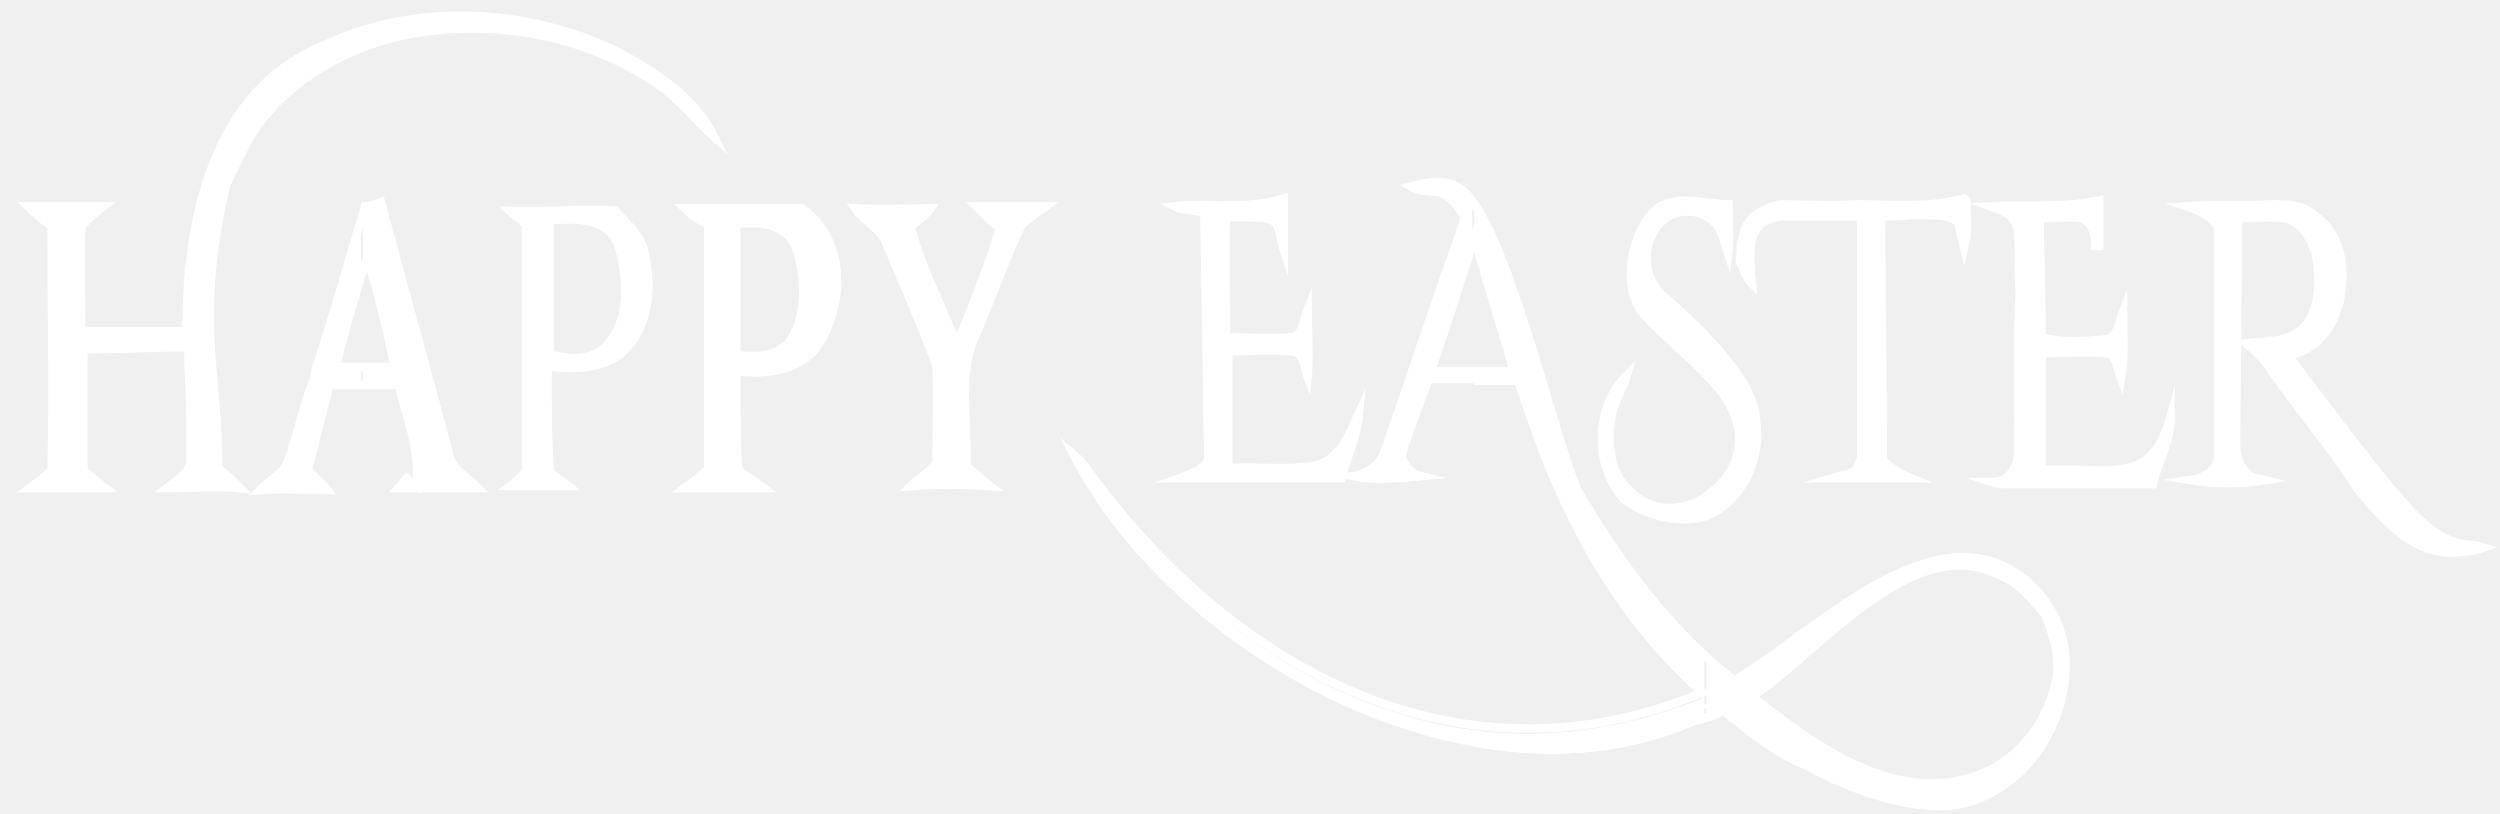
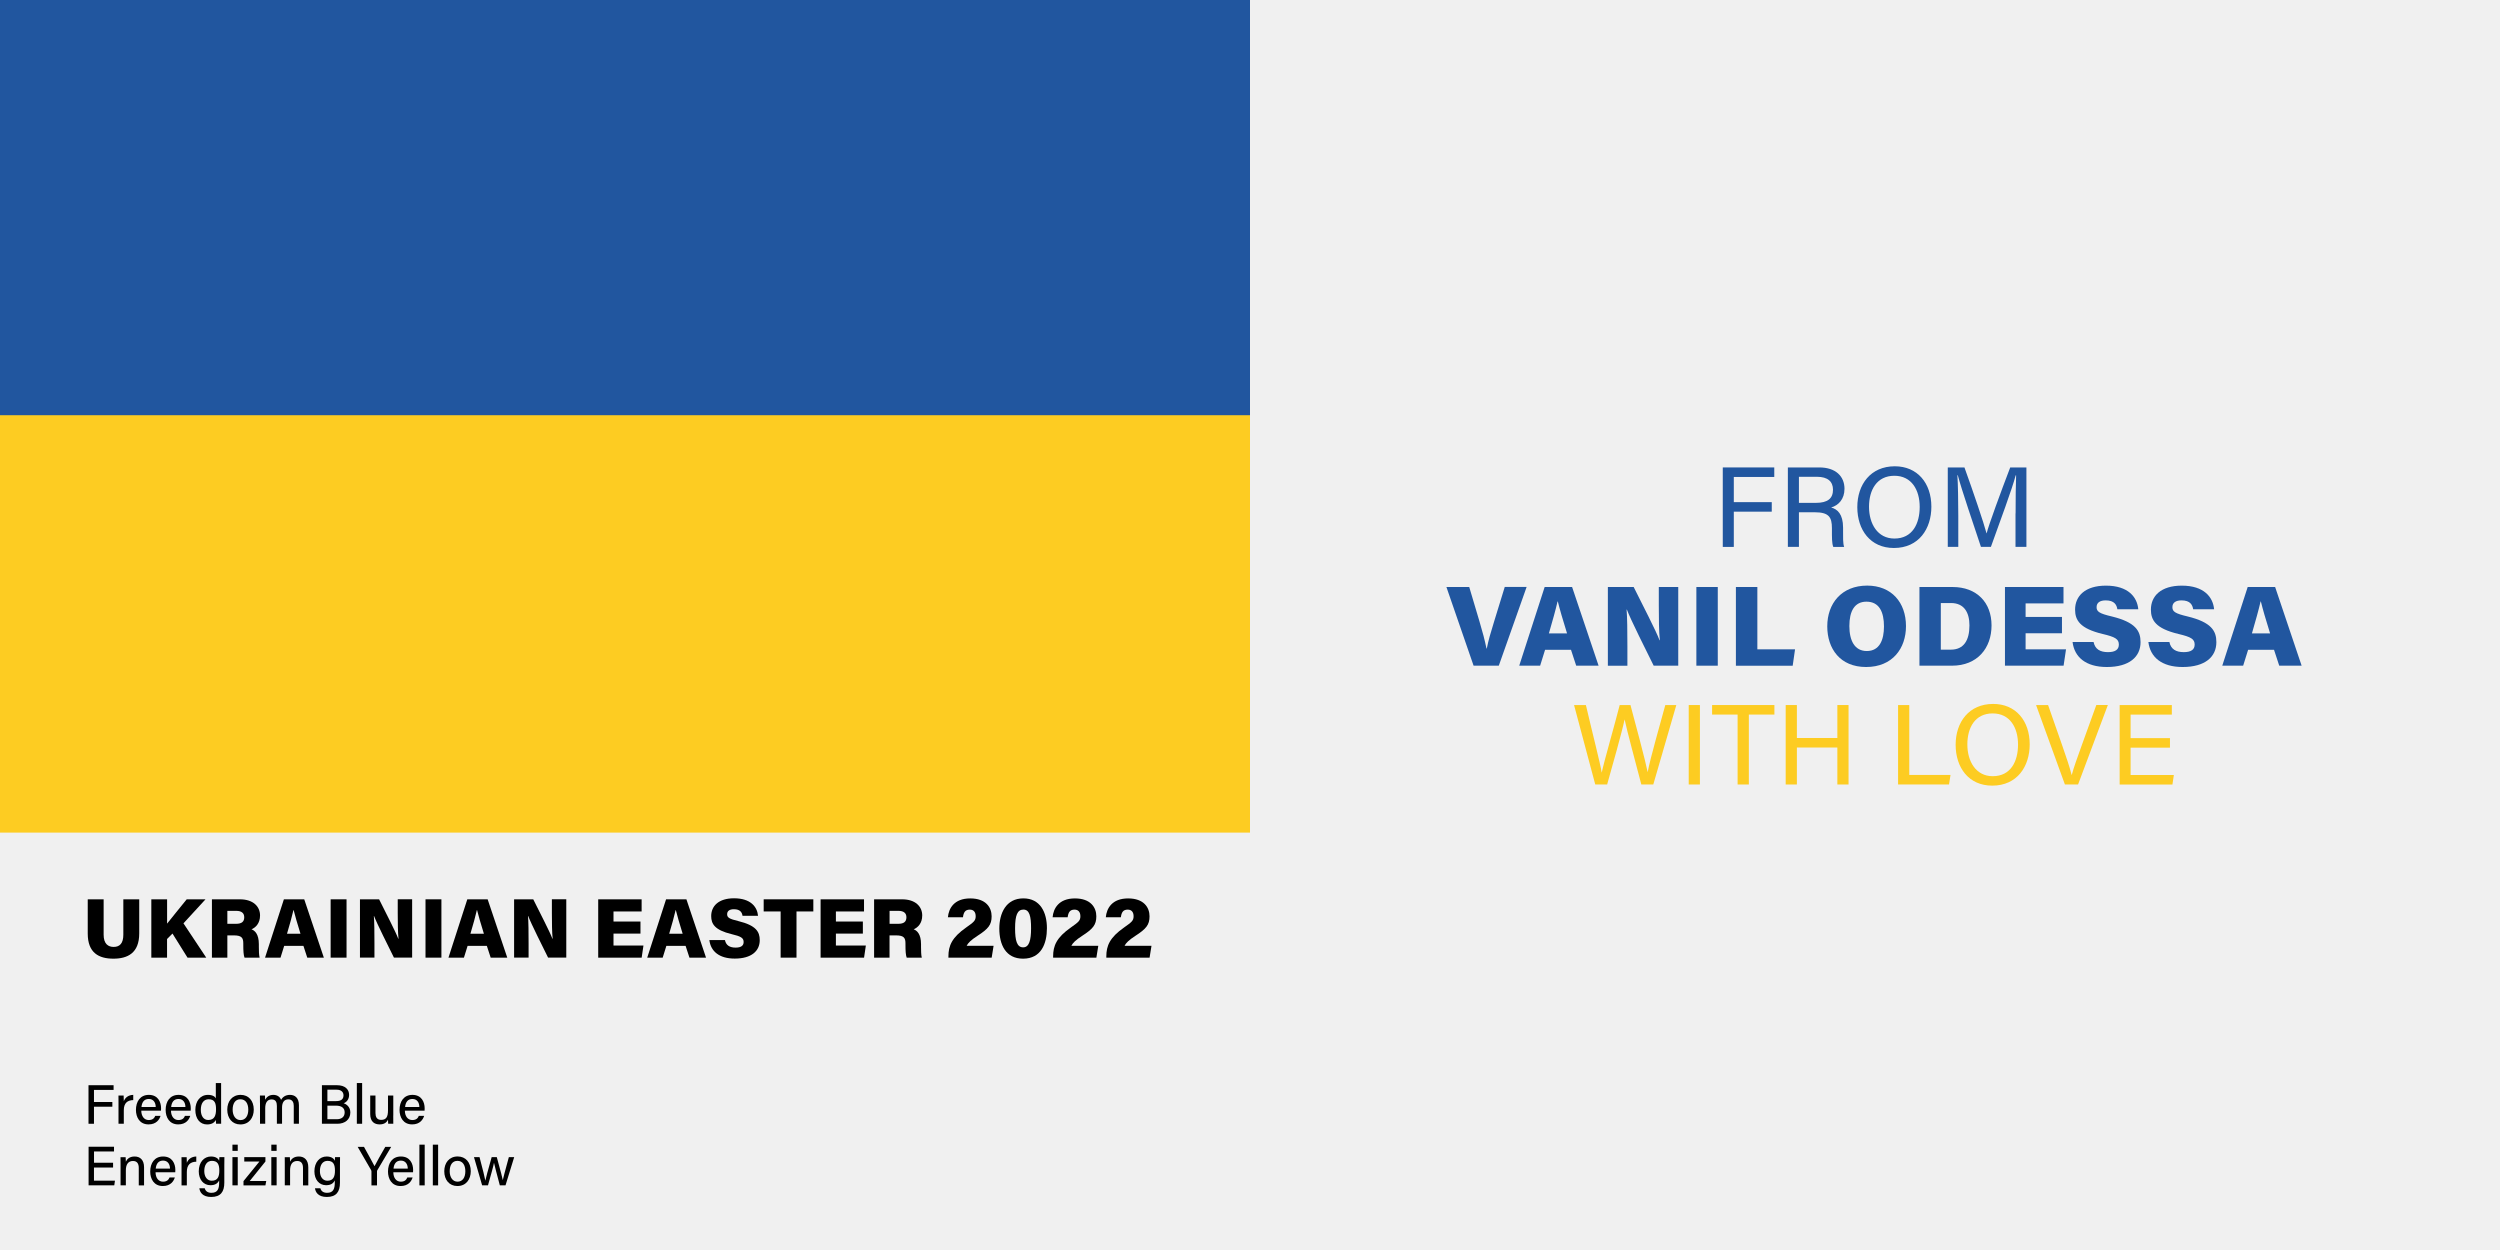
- <svg xmlns="http://www.w3.org/2000/svg" width="126" height="41" viewBox="0 0 126 41" fill="none">
-   <path d="M16.3 2.3C20.9 0.1 26.6 0.4 31.1 2.6C33 3.6 35 4.9 36 6.9C35.1 6.1 34.4 5.2 33.5 4.5C30.1 2 25.6 1 21.4 1.6C18.4 2 15.4 3.4 13.4 5.8C12.5 6.8 12 8.1 11.4 9.3C9.8 16.1 11 18.7 11 23.6C11.4 23.9 11.8 24.3 12.1 24.6C10.9 24.5 9.6 24.6 8.4 24.6C8.9 24.2 9.7 23.8 9.6 23V22.6C9.6 21.2 9.6 19.9 9.5 18.4V17.5C7.8 17.5 5.9 17.6 4.2 17.6C4.2 19.6 4.2 21.7 4.2 23.7C4.6 24 4.9 24.3 5.3 24.6C4 24.6 2.8 24.6 1.5 24.6C1.9 24.3 2.3 24 2.6 23.7C2.7 19.6 2.6 15.5 2.6 11.4C2.2 11.1 1.8 10.8 1.4 10.4C2.7 10.4 3.9 10.4 5.2 10.4C4.8 10.7 4.5 11 4.1 11.4C4 13.2 4.1 14.9 4.1 16.7C5.9 16.7 7.7 16.7 9.4 16.7C9.4 12.2 10.2 4.8 16.3 2.3Z" stroke="white" stroke-width="0.429" stroke-miterlimit="22.926" />
-   <path d="M16.3 2.3C20.9 0.1 26.6 0.4 31.1 2.6C33 3.6 35 4.9 36 6.9C35.1 6.1 34.4 5.2 33.5 4.5C30.1 2 25.6 1 21.4 1.6C18.4 2 15.4 3.4 13.4 5.8C12.5 6.8 12 8.1 11.4 9.3C9.8 16.1 11 18.7 11 23.6C11.4 23.9 11.8 24.3 12.1 24.6C10.9 24.5 9.6 24.6 8.4 24.6C8.9 24.2 9.7 23.8 9.6 23V22.6C9.6 21.2 9.6 19.9 9.5 18.4V17.5C7.8 17.5 5.9 17.6 4.2 17.6C4.2 19.6 4.2 21.7 4.2 23.7C4.6 24 4.9 24.3 5.3 24.6C4 24.6 2.8 24.6 1.5 24.6C1.9 24.3 2.3 24 2.6 23.7C2.7 19.6 2.6 15.5 2.6 11.4C2.2 11.1 1.8 10.8 1.4 10.4C2.7 10.4 3.9 10.4 5.2 10.4C4.8 10.7 4.5 11 4.1 11.4C4 13.2 4.1 14.9 4.1 16.7C5.9 16.7 7.7 16.7 9.4 16.7C9.4 12.2 10.2 4.8 16.3 2.3Z" fill="white" />
-   <path d="M18.4 10.4C18.6 10.4 19 10.3 19.2 10.2C20.1 13.6 22 20.4 22.6 22.8C22.7 23.6 23.5 24 24.1 24.6C22.8 24.6 21.5 24.6 20.1 24.6C20.2 24.5 20.4 24.2 20.5 24.1L21 24.5C21.2 22.7 20.5 21.1 20.1 19.4C18.9 19.4 17.7 19.4 16.6 19.4C16.5 19.8 16.4 20.2 16.3 20.6L15.5 23.7C15.8 24 16.2 24.3 16.5 24.7C15.4 24.7 14.3 24.6 13.1 24.7C13.5 24.3 14 24 14.4 23.5C15 22.1 15.2 20.6 15.8 19.2L15.9 18.7C16.8 15.9 17.6 13.1 18.4 10.4ZM16.9 18.5C17.9 18.5 18.9 18.5 19.9 18.5C19.5 16.7 19.1 14.8 18.5 13C17.9 14.8 17.4 16.6 16.9 18.5Z" stroke="white" stroke-width="0.429" stroke-miterlimit="22.926" />
-   <path d="M18.4 10.4C18.6 10.4 19 10.3 19.2 10.2C20.1 13.6 22 20.4 22.6 22.8C22.7 23.6 23.5 24 24.1 24.6C22.8 24.6 21.5 24.6 20.1 24.6C20.2 24.5 20.4 24.2 20.5 24.1L21 24.5C21.2 22.7 20.5 21.1 20.1 19.4H18.3V18.5C18.8 18.5 19.3 18.5 19.8 18.5C19.4 16.7 19 14.8 18.4 13L18.3 13.4V10.7L18.4 10.4ZM18.3 19.4C17.7 19.4 17.1 19.4 16.5 19.4C16.4 19.8 16.3 20.2 16.2 20.6L15.4 23.7C15.7 24 16.1 24.3 16.4 24.7C15.3 24.7 14.2 24.6 13 24.7C13.4 24.3 13.9 24 14.3 23.5C14.9 22.1 15.1 20.6 15.7 19.2L15.8 18.7C16.6 16 17.4 13.4 18.2 10.7V13.4C17.7 15.1 17.2 16.8 16.7 18.5C17.2 18.5 17.7 18.5 18.2 18.5V19.4H18.3Z" fill="white" />
-   <path d="M43.1 10.5C44.4 10.6 45.7 10.5 46.9 10.5C46.6 10.9 46.3 11.1 45.9 11.4C46.4 13.5 47.5 15.4 48.2 17.4C49 15.5 49.8 13.5 50.4 11.5C50 11.2 49.6 10.8 49.2 10.4H52.7C52.3 10.7 51.9 11 51.5 11.3C50.7 13 50 14.9 49.3 16.6C48.2 18.7 48.8 21.2 48.7 23.5C49.1 23.8 49.5 24.2 49.9 24.5C48.4 24.4 47.3 24.4 45.9 24.5C46.3 24.1 46.9 23.8 47.2 23.3C47.2 21.7 47.3 20 47.2 18.4C46.4 16.3 45.5 14.2 44.6 12.1C44.3 11.5 43.5 11.1 43.1 10.5Z" stroke="white" stroke-width="0.429" stroke-miterlimit="22.926" />
-   <path d="M43.1 10.5C44.4 10.6 45.7 10.5 46.9 10.5C46.6 10.9 46.3 11.1 45.9 11.4C46.4 13.5 47.5 15.4 48.2 17.4C49 15.5 49.8 13.5 50.4 11.5C50 11.2 49.6 10.8 49.2 10.4H52.7C52.3 10.7 51.9 11 51.5 11.3C50.7 13 50 14.9 49.3 16.6C48.2 18.7 48.8 21.2 48.7 23.5C49.1 23.8 49.5 24.2 49.9 24.5C48.4 24.4 47.3 24.4 45.9 24.5C46.3 24.1 46.9 23.8 47.2 23.3C47.2 21.7 47.3 20 47.2 18.4C46.4 16.3 45.5 14.2 44.6 12.1C44.3 11.5 43.5 11.1 43.1 10.5Z" fill="white" />
-   <path fill-rule="evenodd" clip-rule="evenodd" d="M27.8 18.7C27.8 20.4 27.8 22 27.9 23.7C28.3 24 28.8 24.3 29.2 24.7C27.8 24.7 26.5 24.7 25.1 24.7C25.5 24.4 25.9 24.1 26.3 23.7C26.3 19.6 26.3 15.5 26.3 11.4C25.9 11.1 25.5 10.8 25.2 10.4C27.2 10.5 29.1 10.3 31.1 10.4C31.7 11.1 32.5 11.7 32.7 12.7C33.1 14.5 32.9 16.7 31.4 17.9C30.4 18.8 29.1 18.8 27.8 18.7ZM27.9 11.3V17.7C28.8 17.9 29.8 18 30.5 17.2C31.6 15.9 31.4 14 31 12.5C30.6 11.2 29 11.2 27.9 11.3Z" fill="white" />
-   <path d="M25.2 10.5C27.2 10.6 29.1 10.4 31.1 10.5C31.7 11.2 32.5 11.8 32.7 12.8C33.1 14.6 32.9 16.8 31.4 18C30.4 18.8 29 18.8 27.8 18.7C27.8 20.4 27.8 22 27.9 23.7C28.3 24 28.8 24.3 29.2 24.7C27.8 24.7 26.5 24.7 25.1 24.7C25.5 24.4 25.9 24.1 26.3 23.7C26.3 19.6 26.3 15.5 26.3 11.4C26 11.1 25.6 10.8 25.2 10.5ZM27.9 11.3V17.7C28.8 17.9 29.8 18 30.5 17.2C31.6 15.9 31.4 14 31 12.5C30.6 11.2 29 11.2 27.9 11.3Z" fill="white" />
-   <path d="M34.5 10.5C35.3 10.5 40.1 10.5 40.4 10.5C42.6 12 42.6 15.2 41.3 17.3C40.4 18.7 38.6 18.9 37.1 18.7C37.1 20.4 37.1 22 37.2 23.7C37.6 24 38.1 24.3 38.5 24.6C37.2 24.6 35.8 24.6 34.5 24.6C34.9 24.3 35.3 24 35.7 23.6V11.3C35.2 11.1 34.8 10.8 34.5 10.5ZM37.1 11.3C37.1 13.5 37.1 15.7 37.1 17.9C38 18 39.2 18 39.8 17.2C40.7 15.9 40.6 14.1 40.2 12.7C39.8 11.3 38.3 11.1 37.1 11.3Z" stroke="white" stroke-width="0.429" stroke-miterlimit="22.926" />
-   <path d="M38.8 10.5C39.6 10.5 40.3 10.5 40.4 10.5C42.6 12 42.6 15.2 41.3 17.3C40.7 18.2 39.8 18.6 38.8 18.7V17.8C39.2 17.7 39.6 17.5 39.8 17.1C40.7 15.8 40.6 14 40.2 12.6C40 11.9 39.4 11.5 38.8 11.4V10.5ZM34.5 10.5C35 10.5 37.3 10.5 38.8 10.5V11.4C38.3 11.3 37.6 11.3 37.1 11.3C37.1 13.5 37.1 15.7 37.1 17.9C37.6 17.9 38.3 18 38.8 17.8V18.7C38.2 18.8 37.6 18.8 37.1 18.7C37.1 20.4 37.1 22 37.2 23.7C37.6 24 38.1 24.3 38.5 24.6C37.2 24.6 35.8 24.6 34.5 24.6C34.9 24.3 35.3 24 35.7 23.6V11.3C35.2 11.1 34.8 10.8 34.5 10.5Z" fill="white" />
-   <path d="M71.1 9.4C71.9 9.2 72.7 9 73.4 9.4C75.7 10.4 78.2 21.7 79.5 24.7C81.6 28.3 84.1 31.7 87.4 34.3C90.9 32.3 96.5 26.5 100.9 28.5C102.9 29.4 104.2 31.5 104.1 33.7C104 36.6 102.2 39.5 99.3 40.4C96.9 41.2 93 39.7 91.1 38.6C89.8 38.1 88.7 37.3 87.6 36.4C87.3 36.2 87.1 36 86.8 35.8C86.3 36.2 85.6 36.2 85 36.5C73.8 41 59.2 32.8 54.1 22.9C54.7 23.4 55 24 55.5 24.6C62.7 34 73.9 39.9 85.8 34.9C80.9 30.5 78.4 25.1 76.5 19.1C74.7 19.1 73 19.1 72 19.1C71.7 19.9 70.3 23.5 70.7 23.2C70.9 23.6 71.2 23.9 71.6 24C70.5 24.1 69.3 24.2 68.2 24C68.9 23.9 69.6 23.4 69.8 22.7C71.1 19 72.3 15.3 73.6 11.7C73.7 11.4 73.8 11.2 73.8 10.9C73.5 10.4 73.1 9.9 72.6 9.7C72.2 9.6 71.6 9.7 71.1 9.4ZM72.1 18.7C73.5 18.7 74.9 18.7 76.3 18.7L74.3 12C73.6 14.2 72.9 16.5 72.1 18.7ZM88.3 35.1C91.6 37.7 95.8 40.8 100.1 38.9C101.9 38.1 103.2 36.3 103.6 34.4C103.9 33.2 103.5 32.1 103.1 31C102.4 30.2 101.8 29.4 100.8 29C96.4 26.7 91.7 32.9 88.3 35.1ZM85.9 35.5C86 35.7 86 35.7 85.9 35.5V35.5Z" stroke="white" stroke-width="0.429" stroke-miterlimit="22.926" />
-   <path d="M96 28.7C97.7 28 99.3 27.8 100.9 28.5C102.9 29.4 104.2 31.5 104.1 33.7C104 36.6 102.2 39.5 99.3 40.4C98.4 40.7 97.2 40.7 96 40.4V39.2C97.3 39.5 98.7 39.4 100.1 38.8C101.9 38 103.2 36.2 103.6 34.3C103.9 33.1 103.5 32 103.1 30.9C102.4 30.1 101.8 29.3 100.8 28.9C99.2 28.1 97.6 28.4 96 29.1V28.7V28.7ZM86 33C86.5 33.4 87 33.9 87.5 34.3C89.8 33 93 30 96.1 28.7V29.2C93.3 30.6 90.6 33.7 88.4 35.1C90.6 36.8 93.3 38.8 96.1 39.4V40.6C94.3 40.3 92.4 39.5 91.2 38.8C89.9 38.3 88.8 37.5 87.7 36.6C87.4 36.4 87.2 36.2 86.9 36C86.6 36.2 86.3 36.3 86 36.4V35.7V33V33ZM74.2 10.1C76.2 12.9 78.4 22 79.5 24.7C81.2 27.8 83.3 30.7 85.9 33.1V35.6V35.5V35.6V36.3C85.6 36.4 85.3 36.5 85 36.7C81.6 38.1 77.8 38.3 74.2 37.6V36.8C77.9 37.3 81.8 36.8 85.8 35.2C80.9 30.8 78.4 25.4 76.5 19.4C75.7 19.4 75 19.4 74.3 19.4V18.8C75 18.8 75.7 18.8 76.4 18.8L74.4 12.1L74.3 12.5V10.1H74.2ZM71.1 9.4C71.9 9.2 72.7 9 73.4 9.4C73.7 9.5 73.9 9.8 74.2 10.1V12.4C73.5 14.5 72.8 16.6 72.1 18.7C72.8 18.7 73.5 18.7 74.2 18.7V19.3C73.3 19.3 72.5 19.3 72 19.3C71.7 20.1 70.3 23.7 70.7 23.4C70.9 23.8 71.2 24.1 71.6 24.2C70.5 24.3 69.3 24.4 68.2 24.2C68.9 24.1 69.6 23.6 69.8 22.9C71.1 19.2 72.3 15.5 73.6 11.9C73.7 11.6 73.8 11.4 73.8 11.1C73.5 10.6 73.1 10.1 72.6 9.9C72.2 9.6 71.6 9.7 71.1 9.4ZM74.2 37.6V36.8C66.8 35.8 60.2 31.1 55.5 24.8C55 24.3 54.7 23.6 54.1 23.1C57.7 29.9 65.8 36 74.2 37.6Z" fill="white" />
-   <path d="M59.2 10.4C61 10.2 62.9 10.6 64.7 10C64.7 10.9 64.7 11.7 64.7 12.6C64.5 12 64.6 11.2 63.9 11C63.2 10.9 62.5 11 61.8 10.9C61.7 12.9 61.8 15 61.8 17C62.9 17 64 17.1 65.1 17C65.7 16.9 65.7 16.1 65.9 15.6C65.9 16.7 66 17.9 65.9 19C65.7 18.5 65.8 17.8 65.1 17.7C64 17.6 62.9 17.7 61.9 17.7C61.9 19.7 61.9 21.7 61.9 23.6C63.3 23.5 64.7 23.7 66.1 23.5C67.5 23.3 68 21.9 68.5 20.8C68.4 22 67.9 23 67.6 24.1C65.8 24.1 64 24.1 62.2 24.1H59.5C59.8 24 60.1 23.8 60.4 23.7C60.7 23.5 60.9 23.3 60.9 23L60.7 10.7C60.2 10.6 59.6 10.6 59.2 10.4Z" stroke="white" stroke-width="0.429" stroke-miterlimit="22.926" />
-   <path d="M59.2 10.4C61 10.2 62.9 10.6 64.7 10C64.7 10.9 64.7 11.7 64.7 12.6C64.5 12 64.6 11.2 63.9 11C63.2 10.9 62.5 11 61.8 10.9C61.7 12.9 61.8 15 61.8 17C62.9 17 64 17.1 65.1 17C65.7 16.9 65.7 16.1 65.9 15.6C65.9 16.7 66 17.9 65.9 19C65.7 18.5 65.8 17.8 65.1 17.7C64 17.6 62.9 17.7 61.9 17.7C61.9 19.7 61.9 21.7 61.9 23.6C63.3 23.5 64.7 23.7 66.1 23.5C67.5 23.3 68 21.9 68.5 20.8C68.4 22 67.9 23 67.6 24.1C65.8 24.1 64 24.1 62.2 24.1H59.5C59.8 24 60.1 23.8 60.4 23.7C60.7 23.5 60.9 23.3 60.9 23L60.7 10.7C60.2 10.6 59.6 10.6 59.2 10.4Z" fill="white" />
-   <path d="M83.9 10.3C84.9 9.9 86 10.3 87.1 10.3C87.1 11.1 87.2 12 87.1 12.8C86.9 12.2 86.8 11.5 86.3 11.1C85.7 10.6 84.8 10.5 84.1 10.9C82.8 11.7 82.6 13.7 83.7 14.8C85.3 16.2 88.5 19.1 88.5 21.2C88.8 23.1 87.8 25.3 86 26C84.4 26.5 82.6 25.8 81.8 25.1C80.3 23.4 80.4 20.5 82 18.9C81.8 19.6 81.3 20.3 81.2 21.1C81 22.3 81.1 23.8 82.1 24.7C83.1 25.8 84.8 25.9 86 25C87.5 24 88.7 21.8 86.3 19.2C85.2 18 83.9 17 82.8 15.8C81.5 14.2 82.5 10.8 83.9 10.3Z" stroke="white" stroke-width="0.429" stroke-miterlimit="22.926" />
-   <path d="M83.9 10.3C84.9 9.9 86 10.3 87.1 10.3C87.1 11.1 87.2 12 87.1 12.8C86.9 12.2 86.8 11.5 86.3 11.1C85.7 10.6 84.8 10.5 84.1 10.9C82.8 11.7 82.6 13.7 83.7 14.8C85.3 16.2 88.5 19.1 88.5 21.2C88.8 23.1 87.8 25.3 86 26C84.4 26.5 82.6 25.8 81.8 25.1C80.3 23.4 80.4 20.5 82 18.9C81.8 19.6 81.3 20.3 81.2 21.1C81 22.3 81.1 23.8 82.1 24.7C83.1 25.8 84.8 25.9 86 25C87.5 24 88.7 21.8 86.3 19.2C85.2 18 83.9 17 82.8 15.8C81.5 14.2 82.5 10.8 83.9 10.3Z" fill="white" />
-   <path d="M93.5 10.3C95.3 10.3 97.2 10.5 99 10L99.1 10.1C99.1 10.9 99.2 11.7 99 12.5C98.9 12.1 98.8 11.7 98.7 11.2C98.1 10.7 97.3 10.9 96.6 10.8C96 10.9 95.4 10.9 94.8 10.9L94.9 23.2C95.3 23.6 95.8 23.9 96.3 24.1H92.4C93.8 23.7 93.5 23.8 93.8 23.1V10.9C92.5 10.9 91.2 10.9 89.9 10.9C87.8 11 88.2 13.1 88.3 14.3C88 14 87.9 13.6 87.7 13.2C87.8 11.7 87.8 10.8 89.7 10.3C91 10.3 92.2 10.4 93.5 10.3Z" stroke="white" stroke-width="0.429" stroke-miterlimit="22.926" />
-   <path d="M93.5 10.3C95.3 10.3 97.2 10.5 99 10L99.1 10.1C99.1 10.9 99.2 11.7 99 12.5C98.9 12.1 98.8 11.7 98.7 11.2C98.1 10.7 97.3 10.9 96.6 10.8C96 10.9 95.4 10.9 94.8 10.9L94.9 23.2C95.3 23.6 95.8 23.9 96.3 24.1H92.4C93.8 23.7 93.5 23.8 93.8 23.1V10.9C92.5 10.9 91.2 10.9 89.9 10.9C87.8 11 88.2 13.1 88.3 14.3C88 14 87.9 13.6 87.7 13.2C87.8 11.7 87.8 10.8 89.7 10.3C91 10.3 92.2 10.4 93.5 10.3Z" fill="white" />
-   <path d="M100.3 10.4C102.1 10.3 104 10.5 105.8 10.1C105.8 10.9 105.8 11.7 105.8 12.4C105.8 12.4 105.7 12.4 105.6 12.4C105.6 11.9 105.5 11.2 104.9 11C104.2 10.9 103.5 11 102.8 11C102.8 13 102.9 15.1 102.9 17C104 17.3 105 17.2 106.2 17.1C106.8 16.9 106.8 16.2 107 15.7C107 16.8 107.1 17.9 106.9 19.1C106.7 18.6 106.7 17.9 106.2 17.8C105.1 17.7 104 17.8 102.9 17.8C102.9 19.8 102.9 21.7 102.9 23.7C106.4 23.5 108.4 24.6 109.4 21C109.4 22.2 108.8 23.2 108.5 24.4C106.1 24.4 103.8 24.4 101.4 24.4C101.1 24.4 100.7 24.4 100.4 24.3C101.3 24.3 101.5 23.6 101.7 23.2C101.6 23.2 101.9 23.2 101.7 23.2C101.8 20.4 101.6 17.6 101.8 14.8C101.7 13.7 101.8 12.7 101.7 11.6C101.5 10.7 100.8 10.6 100.3 10.4Z" stroke="white" stroke-width="0.429" stroke-miterlimit="22.926" />
-   <path d="M100.3 10.4C102.1 10.3 104 10.5 105.8 10.1C105.8 10.9 105.8 11.7 105.8 12.4C105.8 12.4 105.7 12.4 105.6 12.4C105.6 11.9 105.5 11.2 104.9 11C104.2 10.9 103.5 11 102.8 11C102.8 13 102.9 15.1 102.9 17C104 17.3 105 17.2 106.2 17.1C106.8 16.9 106.8 16.2 107 15.7C107 16.8 107.1 17.9 106.9 19.1C106.7 18.6 106.7 17.9 106.2 17.8C105.1 17.7 104 17.8 102.9 17.8C102.9 19.8 102.9 21.7 102.9 23.7C106.4 23.5 108.4 24.6 109.4 21C109.4 22.2 108.8 23.2 108.5 24.4C106.1 24.4 103.8 24.4 101.4 24.4C101.1 24.4 100.7 24.4 100.4 24.3C101.3 24.3 101.5 23.6 101.7 23.2C101.6 23.2 101.9 23.2 101.7 23.2C101.8 20.4 101.6 17.6 101.8 14.8C101.7 13.7 101.8 12.7 101.7 11.6C101.5 10.7 100.8 10.6 100.3 10.4Z" fill="white" />
-   <path d="M110.2 10.4C111.6 10.3 113 10.4 114.4 10.3C115.2 10.3 116.1 10.3 116.7 10.9C117.9 11.7 118.2 13.3 118 14.6C117.9 16.1 116.9 17.7 115.3 17.9C117 20.1 118.6 22.3 120.4 24.5C121.3 25.5 122.1 26.6 123.4 27.2C124 27.5 124.6 27.4 125.2 27.6C124.9 27.7 124.5 27.8 124.1 27.8C121.8 28.2 120.1 26.2 118.8 24.6C117.4 22.4 115.7 20.5 114.3 18.4C114 18 113.6 17.6 113.2 17.3C114.1 17.2 115.2 17.3 116 16.6C116.9 15.8 116.9 14.4 116.8 13.3C116.7 12.4 116.2 11.3 115.2 11C114.4 10.9 113.6 11 112.8 11C112.8 12.3 112.7 21.4 112.7 21.5C112.7 22.4 112.6 23.1 113.2 23.8C113.4 24.1 113.8 24.1 114.2 24.2C112.9 24.4 111.6 24.4 110.4 24.2C111.1 24.1 111.8 23.7 111.8 22.9C111.8 19.1 111.8 15.3 111.8 11.5C111.4 10.8 110.8 10.6 110.2 10.4Z" stroke="white" stroke-width="0.429" stroke-miterlimit="22.926" />
-   <path d="M110.2 10.4C111.6 10.3 113 10.4 114.4 10.3C115.2 10.3 116.1 10.3 116.7 10.9C117.9 11.7 118.2 13.3 118 14.6C117.9 16.1 116.9 17.7 115.3 17.9C117 20.1 118.6 22.3 120.4 24.5C121.3 25.5 122.1 26.6 123.4 27.2C124 27.5 124.6 27.4 125.2 27.6C124.9 27.7 124.5 27.8 124.1 27.8C121.8 28.2 120.1 26.2 118.8 24.6C117.4 22.4 115.7 20.5 114.3 18.4C114 18 113.6 17.6 113.2 17.3C114.1 17.2 115.2 17.3 116 16.6C116.9 15.8 116.9 14.4 116.8 13.3C116.7 12.4 116.2 11.3 115.2 11C114.4 10.9 113.6 11 112.8 11C112.8 12.3 112.7 21.4 112.7 21.5C112.7 22.4 112.6 23.1 113.2 23.8C113.4 24.1 113.8 24.1 114.2 24.2C112.9 24.4 111.6 24.4 110.4 24.2C111.1 24.1 111.8 23.7 111.8 22.9C111.8 19.1 111.8 15.3 111.8 11.5C111.4 10.8 110.8 10.6 110.2 10.4Z" fill="white" />
+ <svg xmlns="http://www.w3.org/2000/svg" version="1.1" id="Слой_1" x="0px" y="0px" viewBox="0 0 585 292.5" style="enable-background:new 0 0 585 292.5;" xml:space="preserve">
+   <style type="text/css">
+ 	.st0{fill:#21569F;}
+ 	.st1{fill:#FDCC22;}
+ </style>
+   <g>
+     <rect class="st0" width="292.5" height="97.67" />
+     <rect y="97.16" class="st1" width="292.5" height="97.67" />
+   </g>
+   <g>
+     <path d="M24.25,210.44v8.29c0,2.15,1.07,2.85,2.35,2.85c1.42,0,2.26-0.84,2.26-2.85v-8.29h3.72v7.98c0,4.6-2.72,5.91-6.04,5.91   c-3.43,0-6.01-1.37-6.01-5.88v-8H24.25z" />
+     <path d="M35.42,210.44h3.68v5.69c0.89-1.17,3.14-3.86,4.59-5.69h4.4l-5.16,5.62l5.33,8.03h-4.38l-3.52-5.64l-1.27,1.28v4.36h-3.68   V210.44z" />
+     <path d="M53.2,218.87v5.22h-3.61v-13.65h6.54c3.14,0,4.72,1.7,4.72,3.78c0,1.87-1.06,2.84-2,3.24c0.76,0.28,1.72,1.1,1.72,3.47   v0.62c0,0.87,0.02,1.94,0.18,2.55h-3.53c-0.23-0.59-0.29-1.59-0.29-3.02v-0.29c0-1.26-0.3-1.91-2.21-1.91H53.2z M53.2,216.17h2.04   c1.4,0,1.91-0.56,1.91-1.53c0-0.96-0.61-1.5-1.88-1.5H53.2V216.17z" />
+     <path d="M66.5,221.33l-0.86,2.76h-3.62l4.41-13.65h4.76l4.59,13.65H71.9l-0.9-2.76H66.5z M70.31,218.49   c-0.73-2.36-1.28-4.23-1.6-5.54h-0.04c-0.32,1.44-0.89,3.44-1.51,5.54H70.31z" />
+     <path d="M81.09,210.44v13.65h-3.72v-13.65H81.09z" />
+     <path d="M84.23,224.09v-13.65h4.48c1.51,3.06,3.89,7.61,4.48,9.22h0.06c-0.15-1.39-0.18-3.81-0.18-6.01v-3.22h3.37v13.65h-4.26   c-1.24-2.52-4.01-8.01-4.65-9.73h-0.05c0.12,1.22,0.14,3.96,0.14,6.38v3.35H84.23z" />
+     <path d="M103.29,210.44v13.65h-3.72v-13.65H103.29z" />
+     <path d="M109.42,221.33l-0.86,2.76h-3.62l4.41-13.65h4.76l4.59,13.65h-3.88l-0.9-2.76H109.42z M113.23,218.49   c-0.73-2.36-1.28-4.23-1.6-5.54h-0.04c-0.32,1.44-0.89,3.44-1.51,5.54H113.23z" />
+     <path d="M120.3,224.09v-13.65h4.48c1.51,3.06,3.89,7.61,4.48,9.22h0.06c-0.15-1.39-0.18-3.81-0.18-6.01v-3.22h3.37v13.65h-4.26   c-1.24-2.52-4.01-8.01-4.65-9.73h-0.05c0.12,1.22,0.14,3.96,0.14,6.38v3.35H120.3z" />
+     <path d="M149.87,218.47h-6.31v2.78h7.01l-0.42,2.84h-10.17v-13.65h10.16v2.84h-6.58v2.36h6.31V218.47z" />
+     <path d="M155.93,221.33l-0.86,2.76h-3.62l4.41-13.65h4.76l4.59,13.65h-3.88l-0.9-2.76H155.93z M159.74,218.49   c-0.73-2.36-1.28-4.23-1.6-5.54h-0.04c-0.32,1.44-0.89,3.44-1.51,5.54H159.74z" />
+     <path d="M169.64,219.99c0.25,1.23,1.13,1.75,2.49,1.75c1.3,0,1.88-0.47,1.88-1.31c0-0.95-0.62-1.32-2.81-1.84   c-3.95-0.95-4.78-2.39-4.78-4.23c0-2.35,1.74-4.16,5.35-4.16c3.86,0,5.42,1.99,5.61,4.1h-3.63c-0.11-0.74-0.49-1.54-2.02-1.54   c-0.98,0-1.58,0.38-1.58,1.17c0,0.79,0.51,1.1,2.64,1.61c4.13,1.01,4.99,2.5,4.99,4.45c0,2.56-1.96,4.32-5.85,4.32   c-3.66,0-5.63-1.73-5.94-4.34H169.64z" />
+     <path d="M182.67,213.28h-3.97v-2.84h11.62v2.84h-3.94v10.81h-3.71V213.28z" />
+     <path d="M201.91,218.47h-6.31v2.78h7.01l-0.42,2.84h-10.17v-13.65h10.16v2.84h-6.58v2.36h6.31V218.47z" />
+     <path d="M208.15,218.87v5.22h-3.61v-13.65h6.54c3.14,0,4.72,1.7,4.72,3.78c0,1.87-1.06,2.84-2,3.24c0.76,0.28,1.72,1.1,1.72,3.47   v0.62c0,0.87,0.02,1.94,0.18,2.55h-3.53c-0.23-0.59-0.29-1.59-0.29-3.02v-0.29c0-1.26-0.3-1.91-2.21-1.91H208.15z M208.15,216.17   h2.04c1.4,0,1.91-0.56,1.91-1.53c0-0.96-0.61-1.5-1.88-1.5h-2.06V216.17z" />
+     <path d="M221.93,224.09v-0.27c0-2.51,0.8-4.44,4.17-6.8c1.79-1.26,2.21-1.59,2.21-2.62c0-0.98-0.49-1.55-1.37-1.55   c-1.11,0-1.46,0.68-1.61,1.79h-3.52c0.18-2.06,1.45-4.41,5.22-4.41c3.69,0,5.01,2.13,5.01,4.18c0,2-0.77,2.94-3.35,4.6   c-1.48,0.96-2.19,1.67-2.49,2.3h6.3l-0.45,2.79H221.93z" />
+     <path d="M244.98,217.19c0,3.61-1.33,7.14-5.58,7.14c-4.07,0-5.56-3.28-5.56-7.06c0-3.5,1.52-7.05,5.63-7.05   C243.43,210.22,244.98,213.51,244.98,217.19z M237.53,217.22c0,2.89,0.43,4.46,1.89,4.46c1.42,0,1.85-1.71,1.85-4.47   c0-2.81-0.37-4.37-1.8-4.37C238.06,212.85,237.53,214.2,237.53,217.22z" />
+     <path d="M246.43,224.09v-0.27c0-2.51,0.8-4.44,4.17-6.8c1.79-1.26,2.21-1.59,2.21-2.62c0-0.98-0.49-1.55-1.37-1.55   c-1.11,0-1.46,0.68-1.61,1.79h-3.52c0.18-2.06,1.45-4.41,5.22-4.41c3.69,0,5.01,2.13,5.01,4.18c0,2-0.77,2.94-3.35,4.6   c-1.48,0.96-2.19,1.67-2.49,2.3h6.3l-0.45,2.79H246.43z" />
+     <path d="M258.88,224.09v-0.27c0-2.51,0.8-4.44,4.17-6.8c1.79-1.26,2.21-1.59,2.21-2.62c0-0.98-0.49-1.55-1.37-1.55   c-1.11,0-1.46,0.68-1.61,1.79h-3.52c0.18-2.06,1.45-4.41,5.22-4.41c3.69,0,5.01,2.13,5.01,4.18c0,2-0.77,2.94-3.35,4.6   c-1.48,0.96-2.19,1.67-2.49,2.3h6.3l-0.45,2.79H258.88z" />
+   </g>
+   <g>
+     <path d="M20.71,253.94h5.87v1.1h-4.59v2.83h4.3v1.1h-4.3v3.99h-1.28V253.94z" />
+     <path d="M27.73,258.15c0-0.89-0.01-1.41-0.01-1.79h1.21c0.02,0.18,0.04,0.72,0.04,1.32c0.34-0.88,1.11-1.45,2.21-1.48v1.22   c-1.35,0.03-2.21,0.69-2.21,2.38v3.16h-1.24V258.15z" />
+     <path d="M33.06,259.89c0.01,1.27,0.65,2.2,1.74,2.2c1,0,1.33-0.51,1.53-0.98h1.24c-0.26,0.84-0.97,2-2.81,2   c-2.09,0-2.95-1.68-2.95-3.38c0-1.98,1-3.53,3.02-3.53c2.15,0,2.86,1.7,2.86,3.14c0,0.2,0,0.37-0.02,0.55H33.06z M36.44,259.04   c-0.01-1.04-0.53-1.88-1.62-1.88c-1.12,0-1.61,0.78-1.72,1.88H36.44z" />
+     <path d="M40.01,259.89c0.01,1.27,0.65,2.2,1.74,2.2c1,0,1.33-0.51,1.53-0.98h1.24c-0.26,0.84-0.97,2-2.81,2   c-2.09,0-2.95-1.68-2.95-3.38c0-1.98,1-3.53,3.02-3.53c2.15,0,2.86,1.7,2.86,3.14c0,0.2,0,0.37-0.02,0.55H40.01z M43.39,259.04   c-0.01-1.04-0.53-1.88-1.62-1.88c-1.12,0-1.61,0.78-1.72,1.88H43.39z" />
+     <path d="M51.74,253.43v7.67c0,0.62,0,1.23,0.01,1.86h-1.19c-0.03-0.18-0.06-0.66-0.06-0.9c-0.33,0.66-0.98,1.06-2.05,1.06   c-1.69,0-2.74-1.37-2.74-3.39c0-2.03,1.13-3.53,2.96-3.53c1.14,0,1.66,0.45,1.83,0.81v-3.58H51.74z M46.99,259.69   c0,1.55,0.72,2.39,1.74,2.39c1.5,0,1.82-1.13,1.82-2.51c0-1.42-0.29-2.34-1.73-2.34C47.68,257.24,46.99,258.14,46.99,259.69z" />
+     <path d="M59.38,259.65c0,1.92-1.11,3.47-3.13,3.47c-1.91,0-3.07-1.46-3.07-3.45c0-1.96,1.14-3.47,3.14-3.47   C58.17,256.2,59.38,257.57,59.38,259.65z M54.44,259.66c0,1.42,0.7,2.44,1.84,2.44c1.16,0,1.82-0.97,1.82-2.43   c0-1.47-0.65-2.44-1.84-2.44C55.08,257.22,54.44,258.17,54.44,259.66z" />
+     <path d="M60.83,258.06c0-0.57,0-1.16-0.01-1.7H62c0.02,0.19,0.05,0.66,0.05,0.98c0.31-0.58,0.88-1.14,1.91-1.14   c0.94,0,1.56,0.48,1.81,1.16c0.36-0.61,0.97-1.16,2.1-1.16c1.08,0,2.08,0.64,2.08,2.42v4.34h-1.21v-4.19   c0-0.74-0.27-1.52-1.26-1.52c-1.03,0-1.48,0.77-1.48,1.92v3.79h-1.21v-4.15c0-0.83-0.23-1.55-1.23-1.55c-1.02,0-1.5,0.8-1.5,2.04   v3.66h-1.22V258.06z" />
+     <path d="M75.33,253.94h3.53c1.94,0,2.83,1.02,2.83,2.26c0,1.04-0.59,1.72-1.28,1.96c0.63,0.2,1.57,0.84,1.57,2.15   c0,1.68-1.29,2.65-3.03,2.65h-3.62V253.94z M78.63,257.66c1.26,0,1.75-0.5,1.75-1.35c0-0.78-0.56-1.32-1.58-1.32h-2.19v2.67H78.63z    M76.61,261.9h2.17c1.12,0,1.87-0.52,1.87-1.6c0-0.95-0.61-1.58-2.07-1.58h-1.97V261.9z" />
+     <path d="M83.5,262.96v-9.53h1.24v9.53H83.5z" />
+     <path d="M92.02,261.04c0,0.64,0.01,1.51,0.01,1.92h-1.2c-0.03-0.17-0.04-0.57-0.04-0.96c-0.33,0.72-0.96,1.11-1.97,1.11   c-1.15,0-2.19-0.59-2.19-2.42v-4.34h1.23v4.08c0,0.85,0.27,1.62,1.32,1.62c1.16,0,1.61-0.64,1.61-2.24v-3.45h1.24V261.04z" />
+     <path d="M94.74,259.89c0.01,1.27,0.65,2.2,1.74,2.2c1,0,1.33-0.51,1.53-0.98h1.24c-0.26,0.84-0.97,2-2.81,2   c-2.09,0-2.95-1.68-2.95-3.38c0-1.98,1-3.53,3.02-3.53c2.15,0,2.86,1.7,2.86,3.14c0,0.2,0,0.37-0.02,0.55H94.74z M98.13,259.04   c-0.01-1.04-0.53-1.88-1.62-1.88c-1.12,0-1.61,0.78-1.72,1.88H98.13z" />
+     <path d="M26.45,273.2h-4.46v3.07h4.91l-0.16,1.1h-6.01v-9.03h5.95v1.1h-4.68v2.64h4.46V273.2z" />
+     <path d="M28.21,272.44c0-0.57,0-1.16-0.01-1.66h1.2c0.03,0.19,0.05,0.85,0.05,1.05c0.26-0.55,0.8-1.21,2.06-1.21   c1.25,0,2.2,0.78,2.2,2.52v4.24h-1.24v-4.09c0-0.96-0.37-1.62-1.35-1.62c-1.18,0-1.67,0.88-1.67,2.18v3.52h-1.24V272.44z" />
+     <path d="M36.4,274.31c0.01,1.27,0.65,2.2,1.74,2.2c1,0,1.33-0.51,1.53-0.98h1.24c-0.26,0.84-0.97,2-2.81,2   c-2.09,0-2.95-1.68-2.95-3.38c0-1.98,1-3.53,3.02-3.53c2.15,0,2.86,1.7,2.86,3.14c0,0.2,0,0.37-0.02,0.55H36.4z M39.78,273.46   c-0.01-1.04-0.53-1.88-1.62-1.88c-1.12,0-1.61,0.78-1.72,1.88H39.78z" />
+     <path d="M42.48,272.57c0-0.89-0.01-1.41-0.01-1.79h1.21c0.02,0.18,0.04,0.72,0.04,1.32c0.34-0.88,1.11-1.45,2.21-1.48v1.22   c-1.35,0.03-2.21,0.69-2.21,2.38v3.16h-1.24V272.57z" />
+     <path d="M52.49,276.75c0,2.12-0.86,3.34-3.07,3.34c-2.06,0-2.66-1.15-2.77-2.03h1.26c0.18,0.69,0.73,1.06,1.56,1.06   c1.46,0,1.81-0.92,1.81-2.41v-0.5c-0.35,0.72-0.95,1.13-2.04,1.13c-1.64,0-2.73-1.34-2.73-3.25c0-2.14,1.25-3.47,2.86-3.47   c1.24,0,1.77,0.59,1.91,1c0.01-0.28,0.04-0.71,0.06-0.85h1.17c-0.01,0.41-0.02,1.27-0.02,1.91V276.75z M47.8,274.03   c0,1.36,0.7,2.26,1.74,2.26c1.38,0,1.78-0.93,1.78-2.35c0-1.43-0.36-2.3-1.74-2.3C48.42,271.65,47.8,272.62,47.8,274.03z" />
+     <path d="M54.39,267.85h1.24v1.45h-1.24V267.85z M54.39,270.77h1.24v6.6h-1.24V270.77z" />
+     <path d="M56.97,276.39l3.73-4.59h-3.54v-1.03h4.95v1.02l-3.67,4.56h3.86l-0.19,1.03h-5.13V276.39z" />
+     <path d="M63.49,267.85h1.24v1.45h-1.24V267.85z M63.49,270.77h1.24v6.6h-1.24V270.77z" />
+     <path d="M66.64,272.44c0-0.57,0-1.16-0.01-1.66h1.2c0.03,0.19,0.05,0.85,0.05,1.05c0.26-0.55,0.8-1.21,2.06-1.21   c1.25,0,2.2,0.78,2.2,2.52v4.24H70.9v-4.09c0-0.96-0.37-1.62-1.35-1.62c-1.18,0-1.67,0.88-1.67,2.18v3.52h-1.24V272.44z" />
+     <path d="M79.55,276.75c0,2.12-0.86,3.34-3.07,3.34c-2.06,0-2.66-1.15-2.77-2.03h1.26c0.18,0.69,0.73,1.06,1.56,1.06   c1.46,0,1.81-0.92,1.81-2.41v-0.5c-0.35,0.72-0.95,1.13-2.04,1.13c-1.64,0-2.73-1.34-2.73-3.25c0-2.14,1.25-3.47,2.86-3.47   c1.24,0,1.77,0.59,1.91,1c0.01-0.28,0.04-0.71,0.06-0.85h1.17c-0.01,0.41-0.02,1.27-0.02,1.91V276.75z M74.86,274.03   c0,1.36,0.7,2.26,1.74,2.26c1.38,0,1.78-0.93,1.78-2.35c0-1.43-0.36-2.3-1.74-2.3C75.48,271.65,74.86,272.62,74.86,274.03z" />
+     <path d="M86.92,277.38v-3.29c0-0.09-0.02-0.18-0.06-0.25l-3.17-5.48h1.48c0.8,1.45,2.06,3.71,2.47,4.53   c0.39-0.8,1.69-3.09,2.52-4.53h1.38l-3.26,5.5c-0.03,0.06-0.06,0.1-0.06,0.24v3.29H86.92z" />
+     <path d="M92.04,274.31c0.01,1.27,0.65,2.2,1.74,2.2c1,0,1.33-0.51,1.53-0.98h1.24c-0.26,0.84-0.97,2-2.81,2   c-2.09,0-2.95-1.68-2.95-3.38c0-1.98,1-3.53,3.02-3.53c2.15,0,2.86,1.7,2.86,3.14c0,0.2,0,0.37-0.02,0.55H92.04z M95.42,273.46   c-0.01-1.04-0.53-1.88-1.62-1.88c-1.12,0-1.61,0.78-1.72,1.88H95.42z" />
+     <path d="M98.14,277.38v-9.53h1.24v9.53H98.14z" />
+     <path d="M101.28,277.38v-9.53h1.24v9.53H101.28z" />
+     <path d="M110.16,274.06c0,1.92-1.11,3.47-3.13,3.47c-1.91,0-3.07-1.46-3.07-3.45c0-1.96,1.14-3.47,3.14-3.47   C108.95,270.62,110.16,271.99,110.16,274.06z M105.23,274.07c0,1.42,0.7,2.44,1.84,2.44c1.16,0,1.82-0.97,1.82-2.43   c0-1.47-0.65-2.44-1.84-2.44C105.87,271.64,105.23,272.58,105.23,274.07z" />
+     <path d="M112.21,270.77c0.79,3.04,1.24,4.77,1.35,5.47h0.02c0.12-0.63,0.55-2.19,1.47-5.47h1.2c0.99,3.67,1.29,4.74,1.4,5.35h0.01   c0.16-0.7,0.41-1.69,1.41-5.35h1.25l-2.03,6.6h-1.33c-0.63-2.42-1.22-4.53-1.36-5.26h-0.01c-0.12,0.74-0.68,2.67-1.4,5.26h-1.37   l-1.91-6.6H112.21z" />
+   </g>
+   <g>
+     <path class="st0" d="M403.13,109.38h12.05v2.23h-9.47v5.89h8.88v2.23h-8.88v8.25h-2.58V109.38z" />
+     <path class="st0" d="M420.95,119.85v8.12h-2.59v-18.59h7.36c3.84,0,5.89,2.09,5.89,4.99c0,2.42-1.38,3.88-3.12,4.38   c1.46,0.4,2.79,1.52,2.79,4.75v0.81c0,1.28-0.05,2.88,0.25,3.67h-2.54c-0.34-0.8-0.32-2.25-0.32-4.01v-0.38   c0-2.59-0.72-3.72-4.03-3.72H420.95z M420.95,117.67h3.98c2.78,0,3.99-1.05,3.99-3.08c0-1.93-1.26-3.02-3.73-3.02h-4.24V117.67z" />
+     <path class="st0" d="M451.94,118.57c0,5.12-2.89,9.66-8.77,9.66c-5.51,0-8.56-4.23-8.56-9.56c0-5.33,3.14-9.56,8.78-9.56   C448.65,109.11,451.94,113.03,451.94,118.57z M437.35,118.59c0,3.98,2.01,7.43,5.94,7.43c4.24,0,5.92-3.5,5.92-7.41   c0-3.96-1.9-7.28-5.92-7.28C439.16,111.33,437.35,114.66,437.35,118.59z" />
+     <path class="st0" d="M471.65,120.14c0-3.42,0.04-6.94,0.12-8.91h-0.1c-0.8,3.09-3.7,10.89-5.8,16.74h-2.33   c-1.59-4.79-4.58-13.55-5.42-16.78h-0.09c0.14,2.15,0.21,6.25,0.21,9.44v7.34h-2.46v-18.59h3.9c2.05,5.68,4.53,12.99,5.16,15.4   h0.04c0.44-1.85,3.39-9.86,5.51-15.4h3.79v18.59h-2.55V120.14z" />
+     <path class="st0" d="M344.82,155.77l-6.36-18.41h5.34l2.4,8.07c0.75,2.49,1.22,4.32,1.64,6.33h0.07c0.36-1.85,0.9-3.71,1.7-6.28   l2.5-8.13h5.12l-6.51,18.41H344.82z" />
+     <path class="st0" d="M361.55,152.05l-1.16,3.72h-4.89l5.95-18.41h6.42l6.2,18.41h-5.24l-1.22-3.72H361.55z M366.69,148.22   c-0.99-3.18-1.73-5.71-2.16-7.48h-0.06c-0.44,1.94-1.21,4.65-2.03,7.48H366.69z" />
+     <path class="st0" d="M376.24,155.77v-18.41h6.04c2.04,4.13,5.25,10.27,6.04,12.44h0.08c-0.21-1.88-0.24-5.14-0.24-8.1v-4.34h4.55   v18.41h-5.75c-1.68-3.4-5.41-10.81-6.27-13.13h-0.07c0.16,1.65,0.19,5.35,0.19,8.61v4.53H376.24z" />
+     <path class="st0" d="M401.96,137.36v18.41h-5.01v-18.41H401.96z" />
+     <path class="st0" d="M406.2,137.36h5.02v14.59h8.82l-0.55,3.83H406.2V137.36z" />
+     <path class="st0" d="M446,146.53c0,5.18-3.14,9.55-9.34,9.55c-6.07,0-9.08-4.28-9.08-9.52c0-5.33,3.33-9.53,9.35-9.53   C442.61,137.04,446,140.96,446,146.53z M432.75,146.49c0,3.43,1.25,5.85,4.08,5.85c3.01,0,4.02-2.62,4.02-5.76   c0-3.36-1.1-5.79-4.1-5.79C433.95,140.79,432.75,143.03,432.75,146.49z" />
+     <path class="st0" d="M449.14,137.36h7.75c5.69,0,9.13,3.64,9.13,8.99c0,5.33-3.34,9.42-9.25,9.42h-7.62V137.36z M454.15,152.02   h2.33c3.08,0,4.37-2.22,4.37-5.67c0-2.98-1.21-5.24-4.32-5.24h-2.38V152.02z" />
+     <path class="st0" d="M482.5,148.19h-8.51v3.75h9.46l-0.57,3.83h-13.72v-18.41h13.7v3.83h-8.87v3.18h8.51V148.19z" />
+     <path class="st0" d="M489.9,150.24c0.34,1.67,1.53,2.36,3.37,2.36c1.75,0,2.54-0.63,2.54-1.77c0-1.29-0.84-1.78-3.79-2.48   c-5.33-1.27-6.45-3.23-6.45-5.7c0-3.18,2.35-5.61,7.22-5.61c5.21,0,7.31,2.68,7.57,5.53h-4.9c-0.15-1-0.67-2.08-2.72-2.08   c-1.32,0-2.14,0.51-2.14,1.59c0,1.06,0.69,1.49,3.56,2.17c5.57,1.36,6.73,3.38,6.73,6.01c0,3.46-2.65,5.82-7.89,5.82   c-4.94,0-7.59-2.33-8.02-5.85H489.9z" />
+     <path class="st0" d="M507.64,150.24c0.34,1.67,1.53,2.36,3.37,2.36c1.75,0,2.54-0.63,2.54-1.77c0-1.29-0.84-1.78-3.79-2.48   c-5.33-1.27-6.45-3.23-6.45-5.7c0-3.18,2.35-5.61,7.22-5.61c5.21,0,7.31,2.68,7.57,5.53h-4.9c-0.15-1-0.67-2.08-2.72-2.08   c-1.32,0-2.14,0.51-2.14,1.59c0,1.06,0.69,1.49,3.56,2.17c5.57,1.36,6.73,3.38,6.73,6.01c0,3.46-2.65,5.82-7.89,5.82   c-4.94,0-7.59-2.33-8.02-5.85H507.64z" />
+     <path class="st0" d="M526.06,152.05l-1.16,3.72h-4.89l5.95-18.41h6.42l6.2,18.41h-5.24l-1.22-3.72H526.06z M531.2,148.22   c-0.99-3.18-1.73-5.71-2.16-7.48h-0.06c-0.44,1.94-1.21,4.65-2.03,7.48H531.2z" />
+     <path class="st1" d="M373.29,183.57l-4.96-18.59h2.77c1.47,6.33,3.36,13.64,3.69,15.76h0.03c0.51-2.5,2.99-11.04,4.19-15.76h2.52   c1.1,4.09,3.57,13.32,4.01,15.65h0.03c0.6-3.3,3.12-11.92,4.11-15.65h2.58l-5.39,18.59h-2.8c-1.11-4.26-3.43-12.84-3.9-15.17h-0.03   c-0.57,2.83-2.89,10.95-4.07,15.17H373.29z" />
+     <path class="st1" d="M397.78,164.98v18.59h-2.62v-18.59H397.78z" />
+     <path class="st1" d="M406.6,167.21h-5.97v-2.23h14.58v2.23h-5.98v16.36h-2.63V167.21z" />
+     <path class="st1" d="M417.85,164.98h2.62v7.71h9.47v-7.71h2.62v18.59h-2.62v-8.65h-9.47v8.65h-2.62V164.98z" />
+     <path class="st1" d="M444.15,164.98h2.62v16.36h9.65l-0.35,2.23h-11.92V164.98z" />
+     <path class="st1" d="M474.95,174.18c0,5.12-2.89,9.66-8.77,9.66c-5.51,0-8.56-4.23-8.56-9.56c0-5.33,3.14-9.56,8.78-9.56   C471.66,164.71,474.95,168.63,474.95,174.18z M460.36,174.2c0,3.98,2.01,7.43,5.94,7.43c4.24,0,5.92-3.5,5.92-7.41   c0-3.96-1.9-7.28-5.92-7.28C462.17,166.93,460.36,170.26,460.36,174.2z" />
+     <path class="st1" d="M483.19,183.57l-6.75-18.59h2.81l3.22,9.2c0.95,2.72,1.87,5.41,2.28,7.13h0.05c0.39-1.54,1.41-4.35,2.38-7.05   l3.36-9.29h2.7l-6.97,18.59H483.19z" />
+     <path class="st1" d="M507.77,174.95h-9.21v6.4h10.12l-0.33,2.23H496v-18.59h12.21v2.23h-9.65v5.51h9.21V174.95z" />
+   </g>
</svg>
